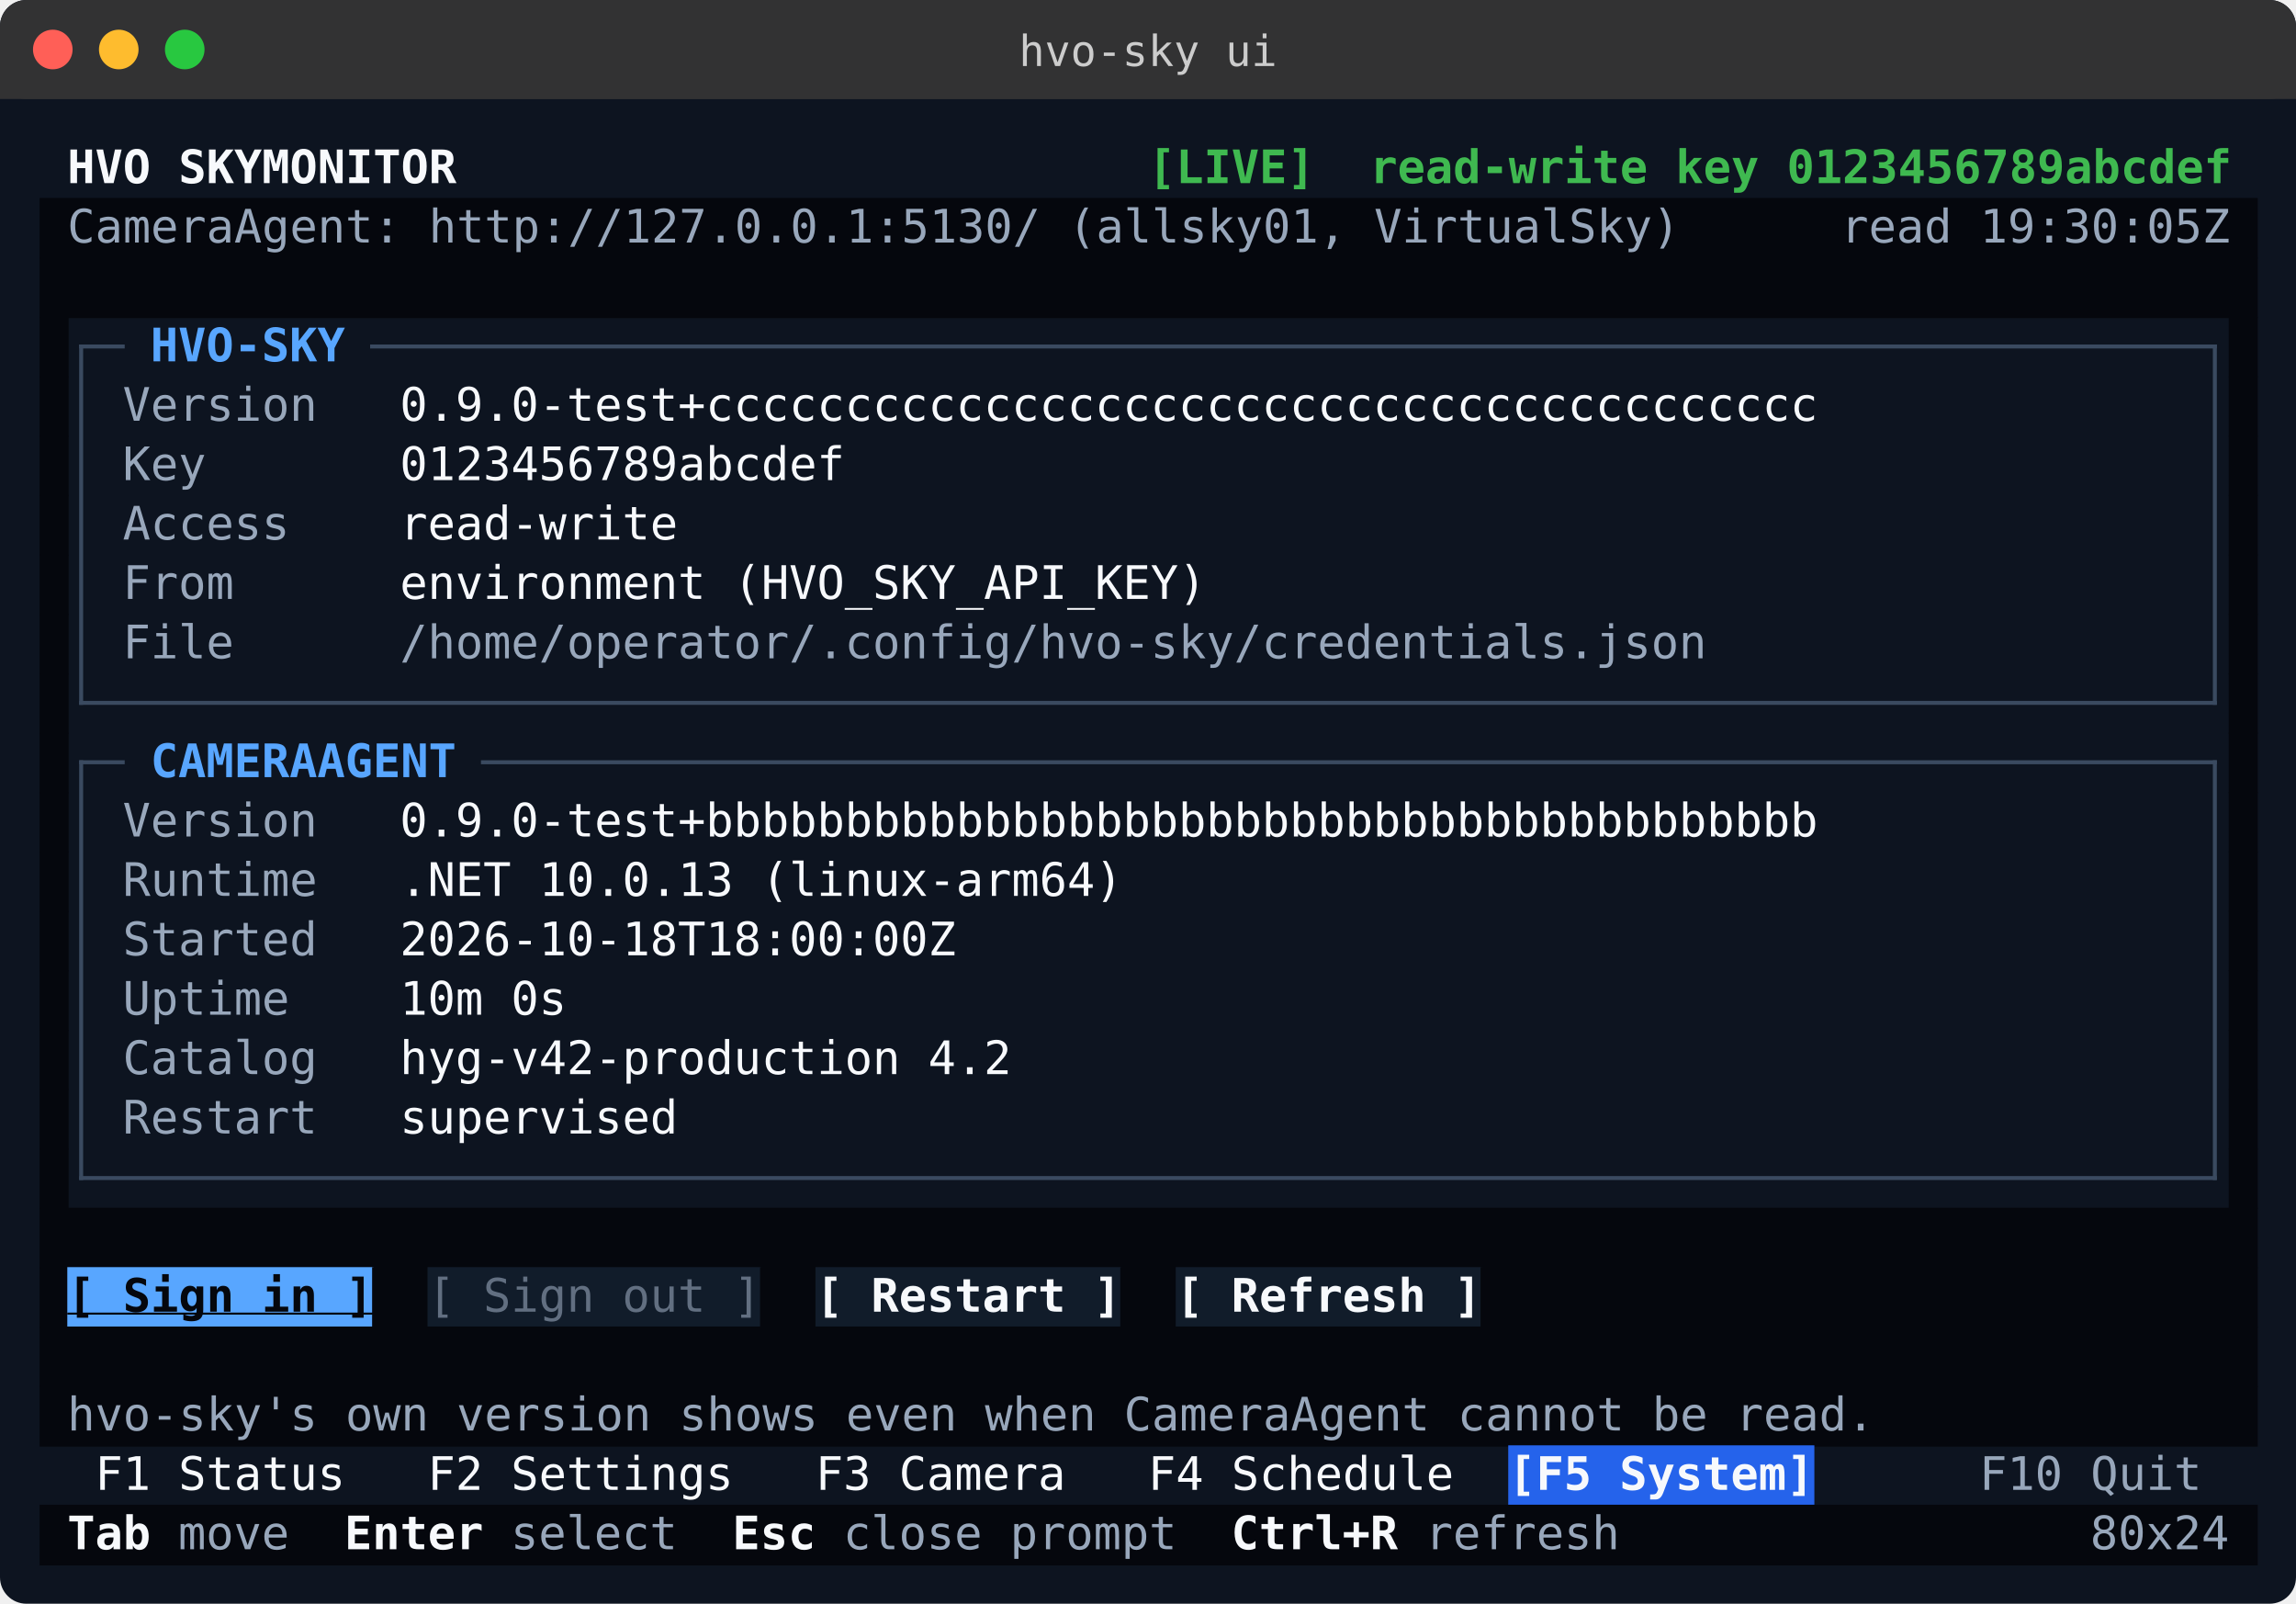
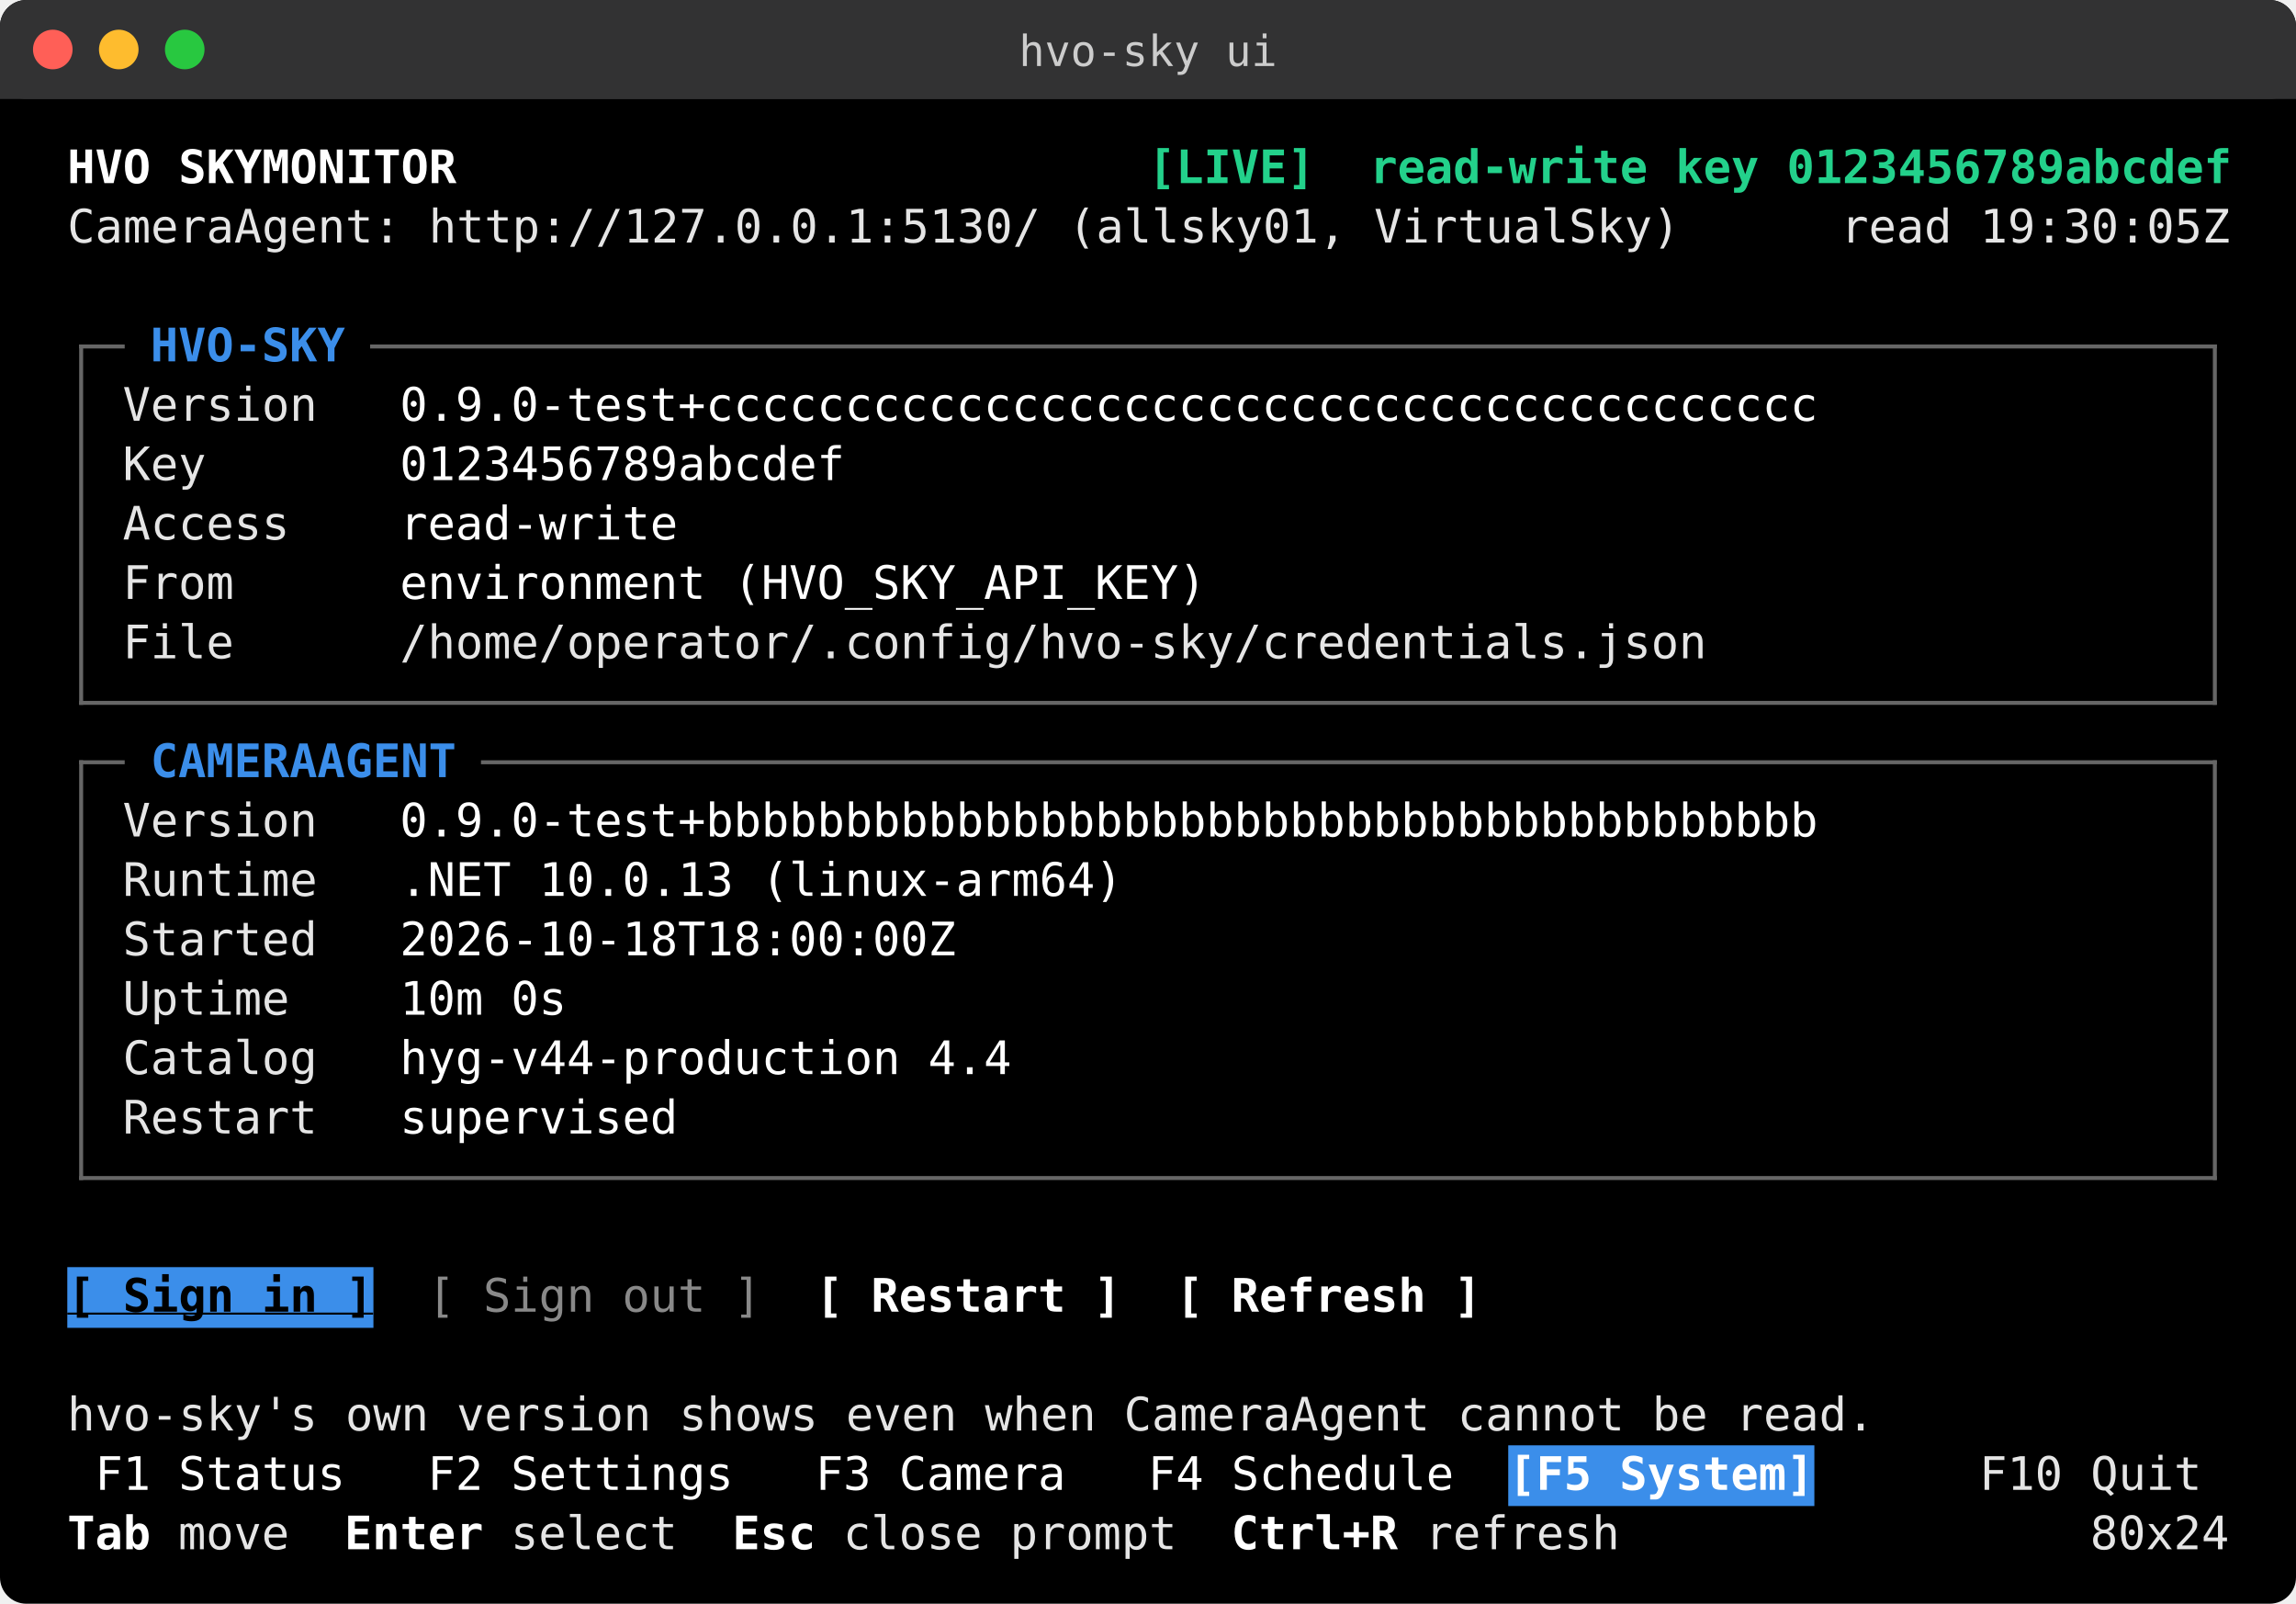
<svg xmlns="http://www.w3.org/2000/svg" width="696" height="486" viewBox="0 0 696.00 486.00" role="img" aria-label="hvo-sky ui">
  <g font-family="ui-monospace, SFMono-Regular, 'Cascadia Mono', 'DejaVu Sans Mono', Menlo, Consolas, 'Liberation Mono', monospace" font-size="14" xml:space="preserve" style="white-space: pre">
-     <rect x="0" y="0" width="696.00" height="486.00" rx="8" fill="#0d1420" />
+     <rect x="0" y="0" width="696.00" height="486.00" rx="8" fill="#000000" />
    <rect x="0" y="0" width="696.00" height="30" rx="8" fill="#323233" />
    <rect x="0" y="22" width="696.00" height="8" fill="#323233" />
    <circle cx="16" cy="15.0" r="6" fill="#ff5f57" />
    <circle cx="36" cy="15.0" r="6" fill="#febc2e" />
    <circle cx="56" cy="15.0" r="6" fill="#28c840" />
    <text x="348.00" y="20.0" fill="#cccccc" text-anchor="middle" font-size="13">hvo-sky ui</text>
-     <rect x="12.00" y="60" width="672.40" height="18.4" fill="#05070d" />
-     <rect x="12.00" y="78" width="672.40" height="18.4" fill="#05070d" />
-     <rect x="12.00" y="96" width="8.80" height="18.4" fill="#05070d" />
-     <rect x="675.60" y="96" width="8.80" height="18.4" fill="#05070d" />
-     <rect x="12.00" y="114" width="8.80" height="18.4" fill="#05070d" />
-     <rect x="675.60" y="114" width="8.80" height="18.4" fill="#05070d" />
-     <rect x="12.00" y="132" width="8.80" height="18.4" fill="#05070d" />
-     <rect x="675.60" y="132" width="8.80" height="18.4" fill="#05070d" />
-     <rect x="12.00" y="150" width="8.80" height="18.4" fill="#05070d" />
-     <rect x="675.60" y="150" width="8.80" height="18.4" fill="#05070d" />
-     <rect x="12.00" y="168" width="8.80" height="18.4" fill="#05070d" />
-     <rect x="675.60" y="168" width="8.80" height="18.4" fill="#05070d" />
-     <rect x="12.00" y="186" width="8.80" height="18.4" fill="#05070d" />
-     <rect x="675.60" y="186" width="8.80" height="18.4" fill="#05070d" />
-     <rect x="12.00" y="204" width="8.80" height="18.4" fill="#05070d" />
-     <rect x="675.60" y="204" width="8.80" height="18.4" fill="#05070d" />
-     <rect x="12.00" y="222" width="8.80" height="18.4" fill="#05070d" />
-     <rect x="675.60" y="222" width="8.80" height="18.4" fill="#05070d" />
-     <rect x="12.00" y="240" width="8.80" height="18.4" fill="#05070d" />
-     <rect x="675.60" y="240" width="8.80" height="18.4" fill="#05070d" />
-     <rect x="12.00" y="258" width="8.80" height="18.4" fill="#05070d" />
-     <rect x="675.60" y="258" width="8.80" height="18.4" fill="#05070d" />
-     <rect x="12.00" y="276" width="8.80" height="18.4" fill="#05070d" />
-     <rect x="675.60" y="276" width="8.80" height="18.4" fill="#05070d" />
-     <rect x="12.00" y="294" width="8.80" height="18.4" fill="#05070d" />
-     <rect x="675.60" y="294" width="8.80" height="18.4" fill="#05070d" />
-     <rect x="12.00" y="312" width="8.80" height="18.4" fill="#05070d" />
-     <rect x="675.60" y="312" width="8.80" height="18.4" fill="#05070d" />
-     <rect x="12.00" y="330" width="8.80" height="18.4" fill="#05070d" />
-     <rect x="675.60" y="330" width="8.80" height="18.4" fill="#05070d" />
-     <rect x="12.00" y="348" width="8.80" height="18.4" fill="#05070d" />
-     <rect x="675.60" y="348" width="8.80" height="18.4" fill="#05070d" />
-     <rect x="12.00" y="366" width="672.40" height="18.4" fill="#05070d" />
-     <rect x="12.00" y="384" width="8.80" height="18.4" fill="#05070d" />
-     <rect x="20.40" y="384" width="92.80" height="18.4" fill="#58a6ff" />
-     <rect x="112.80" y="384" width="17.20" height="18.4" fill="#05070d" />
-     <rect x="129.60" y="384" width="101.20" height="18.4" fill="#111c2a" />
-     <rect x="230.40" y="384" width="17.20" height="18.4" fill="#05070d" />
-     <rect x="247.20" y="384" width="92.80" height="18.4" fill="#111c2a" />
-     <rect x="339.60" y="384" width="17.20" height="18.4" fill="#05070d" />
-     <rect x="356.40" y="384" width="92.80" height="18.4" fill="#111c2a" />
-     <rect x="448.80" y="384" width="235.60" height="18.4" fill="#05070d" />
-     <rect x="12.00" y="402" width="672.40" height="18.4" fill="#05070d" />
-     <rect x="12.00" y="420" width="672.40" height="18.4" fill="#05070d" />
-     <rect x="457.20" y="438" width="92.80" height="18.4" fill="#2563eb" />
-     <rect x="12.00" y="456" width="672.40" height="18.4" fill="#05070d" />
-     <line x1="24.60" y1="104.40" x2="24.60" y2="213.60" stroke="#3a4a60" stroke-width="1.2" />
-     <line x1="24.60" y1="230.40" x2="24.60" y2="357.60" stroke="#3a4a60" stroke-width="1.2" />
-     <line x1="24.00" y1="105.00" x2="37.80" y2="105.00" stroke="#3a4a60" stroke-width="1.2" />
-     <line x1="112.20" y1="105.00" x2="672.00" y2="105.00" stroke="#3a4a60" stroke-width="1.2" />
-     <line x1="671.40" y1="104.40" x2="671.40" y2="213.60" stroke="#3a4a60" stroke-width="1.2" />
-     <line x1="671.40" y1="230.40" x2="671.40" y2="357.60" stroke="#3a4a60" stroke-width="1.2" />
-     <line x1="24.00" y1="213.00" x2="672.00" y2="213.00" stroke="#3a4a60" stroke-width="1.2" />
-     <line x1="24.00" y1="231.00" x2="37.80" y2="231.00" stroke="#3a4a60" stroke-width="1.2" />
-     <line x1="145.80" y1="231.00" x2="672.00" y2="231.00" stroke="#3a4a60" stroke-width="1.2" />
-     <line x1="24.00" y1="357.00" x2="672.00" y2="357.00" stroke="#3a4a60" stroke-width="1.2" />
-     <text x="20.40" y="55.50" fill="#f7f9fc" textLength="117.60" lengthAdjust="spacingAndGlyphs" font-weight="bold">HVO SKYMONITOR</text>
-     <text x="348.00" y="55.50" fill="#3fb950" textLength="50.40" lengthAdjust="spacingAndGlyphs" font-weight="bold">[LIVE]</text>
-     <text x="415.20" y="55.50" fill="#3fb950" textLength="260.40" lengthAdjust="spacingAndGlyphs" font-weight="bold">read-write key 0123456789abcdef</text>
-     <text x="20.40" y="73.50" fill="#98a7bb" textLength="487.20" lengthAdjust="spacingAndGlyphs">CameraAgent: http://127.0.0.1:5130/ (allsky01, VirtualSky)</text>
-     <text x="558.00" y="73.50" fill="#98a7bb" textLength="117.60" lengthAdjust="spacingAndGlyphs">read 19:30:05Z</text>
-     <text x="45.60" y="109.50" fill="#58a6ff" textLength="58.80" lengthAdjust="spacingAndGlyphs" font-weight="bold">HVO-SKY</text>
-     <text x="37.20" y="127.50" fill="#98a7bb" textLength="58.80" lengthAdjust="spacingAndGlyphs">Version</text>
-     <text x="121.20" y="127.50" fill="#f7f9fc" textLength="428.40" lengthAdjust="spacingAndGlyphs">0.9.0-test+cccccccccccccccccccccccccccccccccccccccc</text>
-     <text x="37.20" y="145.50" fill="#98a7bb" textLength="25.20" lengthAdjust="spacingAndGlyphs">Key</text>
-     <text x="121.20" y="145.50" fill="#f7f9fc" textLength="134.40" lengthAdjust="spacingAndGlyphs">0123456789abcdef</text>
-     <text x="37.20" y="163.50" fill="#98a7bb" textLength="50.40" lengthAdjust="spacingAndGlyphs">Access</text>
-     <text x="121.20" y="163.50" fill="#f7f9fc" textLength="84.00" lengthAdjust="spacingAndGlyphs">read-write</text>
-     <text x="37.20" y="181.50" fill="#98a7bb" textLength="33.60" lengthAdjust="spacingAndGlyphs">From</text>
-     <text x="121.20" y="181.50" fill="#f7f9fc" textLength="243.60" lengthAdjust="spacingAndGlyphs">environment (HVO_SKY_API_KEY)</text>
-     <text x="37.20" y="199.50" fill="#98a7bb" textLength="33.60" lengthAdjust="spacingAndGlyphs">File</text>
-     <text x="121.20" y="199.50" fill="#98a7bb" textLength="394.80" lengthAdjust="spacingAndGlyphs">/home/operator/.config/hvo-sky/credentials.json</text>
-     <text x="45.60" y="235.50" fill="#58a6ff" textLength="92.40" lengthAdjust="spacingAndGlyphs" font-weight="bold">CAMERAAGENT</text>
-     <text x="37.20" y="253.50" fill="#98a7bb" textLength="58.80" lengthAdjust="spacingAndGlyphs">Version</text>
-     <text x="121.20" y="253.50" fill="#f7f9fc" textLength="428.40" lengthAdjust="spacingAndGlyphs">0.9.0-test+bbbbbbbbbbbbbbbbbbbbbbbbbbbbbbbbbbbbbbbb</text>
-     <text x="37.20" y="271.50" fill="#98a7bb" textLength="58.80" lengthAdjust="spacingAndGlyphs">Runtime</text>
-     <text x="121.20" y="271.50" fill="#f7f9fc" textLength="218.40" lengthAdjust="spacingAndGlyphs">.NET 10.0.13 (linux-arm64)</text>
-     <text x="37.20" y="289.50" fill="#98a7bb" textLength="58.80" lengthAdjust="spacingAndGlyphs">Started</text>
-     <text x="121.20" y="289.50" fill="#f7f9fc" textLength="168.00" lengthAdjust="spacingAndGlyphs">2026-10-18T18:00:00Z</text>
-     <text x="37.20" y="307.50" fill="#98a7bb" textLength="50.40" lengthAdjust="spacingAndGlyphs">Uptime</text>
-     <text x="121.20" y="307.50" fill="#f7f9fc" textLength="50.40" lengthAdjust="spacingAndGlyphs">10m 0s</text>
-     <text x="37.20" y="325.50" fill="#98a7bb" textLength="58.80" lengthAdjust="spacingAndGlyphs">Catalog</text>
-     <text x="121.20" y="325.50" fill="#f7f9fc" textLength="184.80" lengthAdjust="spacingAndGlyphs">hyg-v42-production 4.2</text>
-     <text x="37.20" y="343.50" fill="#98a7bb" textLength="58.80" lengthAdjust="spacingAndGlyphs">Restart</text>
-     <text x="121.20" y="343.50" fill="#f7f9fc" textLength="84.00" lengthAdjust="spacingAndGlyphs">supervised</text>
-     <text x="20.40" y="397.50" fill="#05070d" textLength="92.40" lengthAdjust="spacingAndGlyphs" font-weight="bold" text-decoration="underline">[ Sign in ]</text>
-     <text x="129.60" y="397.50" fill="#98a7bb" textLength="100.80" lengthAdjust="spacingAndGlyphs" opacity="0.6">[ Sign out ]</text>
-     <text x="247.20" y="397.50" fill="#f7f9fc" textLength="92.40" lengthAdjust="spacingAndGlyphs" font-weight="bold">[ Restart ]</text>
-     <text x="356.40" y="397.50" fill="#f7f9fc" textLength="92.40" lengthAdjust="spacingAndGlyphs" font-weight="bold">[ Refresh ]</text>
-     <text x="20.40" y="433.50" fill="#98a7bb" textLength="546.00" lengthAdjust="spacingAndGlyphs">hvo-sky's own version shows even when CameraAgent cannot be read.</text>
-     <text x="28.80" y="451.50" fill="#f7f9fc" textLength="75.60" lengthAdjust="spacingAndGlyphs">F1 Status</text>
-     <text x="129.60" y="451.50" fill="#f7f9fc" textLength="92.40" lengthAdjust="spacingAndGlyphs">F2 Settings</text>
-     <text x="247.20" y="451.50" fill="#f7f9fc" textLength="75.60" lengthAdjust="spacingAndGlyphs">F3 Camera</text>
-     <text x="348.00" y="451.50" fill="#f7f9fc" textLength="92.40" lengthAdjust="spacingAndGlyphs">F4 Schedule</text>
-     <text x="457.20" y="451.50" fill="#f7f9fc" textLength="92.40" lengthAdjust="spacingAndGlyphs" font-weight="bold">[F5 System]</text>
-     <text x="600.00" y="451.50" fill="#98a7bb" textLength="67.20" lengthAdjust="spacingAndGlyphs">F10 Quit</text>
-     <text x="20.40" y="469.50" fill="#f7f9fc" textLength="25.20" lengthAdjust="spacingAndGlyphs" font-weight="bold">Tab</text>
-     <text x="54.00" y="469.50" fill="#98a7bb" textLength="33.60" lengthAdjust="spacingAndGlyphs">move</text>
-     <text x="104.40" y="469.50" fill="#f7f9fc" textLength="42.00" lengthAdjust="spacingAndGlyphs" font-weight="bold">Enter</text>
-     <text x="154.80" y="469.50" fill="#98a7bb" textLength="50.40" lengthAdjust="spacingAndGlyphs">select</text>
-     <text x="222.00" y="469.50" fill="#f7f9fc" textLength="25.20" lengthAdjust="spacingAndGlyphs" font-weight="bold">Esc</text>
-     <text x="255.60" y="469.50" fill="#98a7bb" textLength="100.80" lengthAdjust="spacingAndGlyphs">close prompt</text>
-     <text x="373.20" y="469.50" fill="#f7f9fc" textLength="50.40" lengthAdjust="spacingAndGlyphs" font-weight="bold">Ctrl+R</text>
-     <text x="432.00" y="469.50" fill="#98a7bb" textLength="58.80" lengthAdjust="spacingAndGlyphs">refresh</text>
-     <text x="633.60" y="469.50" fill="#98a7bb" textLength="42.00" lengthAdjust="spacingAndGlyphs">80x24</text>
+     <rect x="20.40" y="384" width="92.80" height="18.4" fill="#3b8eea" />
+     <rect x="457.20" y="438" width="92.80" height="18.4" fill="#3b8eea" />
+     <line x1="24.60" y1="104.40" x2="24.60" y2="213.60" stroke="#666666" stroke-width="1.2" />
+     <line x1="24.60" y1="230.40" x2="24.60" y2="357.60" stroke="#666666" stroke-width="1.2" />
+     <line x1="24.00" y1="105.00" x2="37.80" y2="105.00" stroke="#666666" stroke-width="1.2" />
+     <line x1="112.20" y1="105.00" x2="672.00" y2="105.00" stroke="#666666" stroke-width="1.2" />
+     <line x1="671.40" y1="104.40" x2="671.40" y2="213.60" stroke="#666666" stroke-width="1.2" />
+     <line x1="671.40" y1="230.40" x2="671.40" y2="357.60" stroke="#666666" stroke-width="1.2" />
+     <line x1="24.00" y1="213.00" x2="672.00" y2="213.00" stroke="#666666" stroke-width="1.2" />
+     <line x1="24.00" y1="231.00" x2="37.80" y2="231.00" stroke="#666666" stroke-width="1.2" />
+     <line x1="145.80" y1="231.00" x2="672.00" y2="231.00" stroke="#666666" stroke-width="1.2" />
+     <line x1="24.00" y1="357.00" x2="672.00" y2="357.00" stroke="#666666" stroke-width="1.2" />
+     <text x="20.40" y="55.50" fill="#ffffff" textLength="117.60" lengthAdjust="spacingAndGlyphs" font-weight="bold">HVO SKYMONITOR</text>
+     <text x="348.00" y="55.50" fill="#23d18b" textLength="50.40" lengthAdjust="spacingAndGlyphs" font-weight="bold">[LIVE]</text>
+     <text x="415.20" y="55.50" fill="#23d18b" textLength="260.40" lengthAdjust="spacingAndGlyphs" font-weight="bold">read-write key 0123456789abcdef</text>
+     <text x="20.40" y="73.50" fill="#e5e5e5" textLength="487.20" lengthAdjust="spacingAndGlyphs">CameraAgent: http://127.0.0.1:5130/ (allsky01, VirtualSky)</text>
+     <text x="558.00" y="73.50" fill="#e5e5e5" textLength="117.60" lengthAdjust="spacingAndGlyphs">read 19:30:05Z</text>
+     <text x="45.60" y="109.50" fill="#3b8eea" textLength="58.80" lengthAdjust="spacingAndGlyphs" font-weight="bold">HVO-SKY</text>
+     <text x="37.20" y="127.50" fill="#e5e5e5" textLength="58.80" lengthAdjust="spacingAndGlyphs">Version</text>
+     <text x="121.20" y="127.50" fill="#ffffff" textLength="428.40" lengthAdjust="spacingAndGlyphs">0.9.0-test+cccccccccccccccccccccccccccccccccccccccc</text>
+     <text x="37.20" y="145.50" fill="#e5e5e5" textLength="25.20" lengthAdjust="spacingAndGlyphs">Key</text>
+     <text x="121.20" y="145.50" fill="#ffffff" textLength="134.40" lengthAdjust="spacingAndGlyphs">0123456789abcdef</text>
+     <text x="37.20" y="163.50" fill="#e5e5e5" textLength="50.40" lengthAdjust="spacingAndGlyphs">Access</text>
+     <text x="121.20" y="163.50" fill="#ffffff" textLength="84.00" lengthAdjust="spacingAndGlyphs">read-write</text>
+     <text x="37.20" y="181.50" fill="#e5e5e5" textLength="33.60" lengthAdjust="spacingAndGlyphs">From</text>
+     <text x="121.20" y="181.50" fill="#ffffff" textLength="243.60" lengthAdjust="spacingAndGlyphs">environment (HVO_SKY_API_KEY)</text>
+     <text x="37.20" y="199.50" fill="#e5e5e5" textLength="33.60" lengthAdjust="spacingAndGlyphs">File</text>
+     <text x="121.20" y="199.50" fill="#e5e5e5" textLength="394.80" lengthAdjust="spacingAndGlyphs">/home/operator/.config/hvo-sky/credentials.json</text>
+     <text x="45.60" y="235.50" fill="#3b8eea" textLength="92.40" lengthAdjust="spacingAndGlyphs" font-weight="bold">CAMERAAGENT</text>
+     <text x="37.20" y="253.50" fill="#e5e5e5" textLength="58.80" lengthAdjust="spacingAndGlyphs">Version</text>
+     <text x="121.20" y="253.50" fill="#ffffff" textLength="428.40" lengthAdjust="spacingAndGlyphs">0.9.0-test+bbbbbbbbbbbbbbbbbbbbbbbbbbbbbbbbbbbbbbbb</text>
+     <text x="37.20" y="271.50" fill="#e5e5e5" textLength="58.80" lengthAdjust="spacingAndGlyphs">Runtime</text>
+     <text x="121.20" y="271.50" fill="#ffffff" textLength="218.40" lengthAdjust="spacingAndGlyphs">.NET 10.0.13 (linux-arm64)</text>
+     <text x="37.20" y="289.50" fill="#e5e5e5" textLength="58.80" lengthAdjust="spacingAndGlyphs">Started</text>
+     <text x="121.20" y="289.50" fill="#ffffff" textLength="168.00" lengthAdjust="spacingAndGlyphs">2026-10-18T18:00:00Z</text>
+     <text x="37.20" y="307.50" fill="#e5e5e5" textLength="50.40" lengthAdjust="spacingAndGlyphs">Uptime</text>
+     <text x="121.20" y="307.50" fill="#ffffff" textLength="50.40" lengthAdjust="spacingAndGlyphs">10m 0s</text>
+     <text x="37.20" y="325.50" fill="#e5e5e5" textLength="58.80" lengthAdjust="spacingAndGlyphs">Catalog</text>
+     <text x="121.20" y="325.50" fill="#ffffff" textLength="184.80" lengthAdjust="spacingAndGlyphs">hyg-v44-production 4.4</text>
+     <text x="37.20" y="343.50" fill="#e5e5e5" textLength="58.80" lengthAdjust="spacingAndGlyphs">Restart</text>
+     <text x="121.20" y="343.50" fill="#ffffff" textLength="84.00" lengthAdjust="spacingAndGlyphs">supervised</text>
+     <text x="20.40" y="397.50" fill="#000000" textLength="92.40" lengthAdjust="spacingAndGlyphs" font-weight="bold" text-decoration="underline">[ Sign in ]</text>
+     <text x="129.60" y="397.50" fill="#e5e5e5" textLength="100.80" lengthAdjust="spacingAndGlyphs" opacity="0.6">[ Sign out ]</text>
+     <text x="247.20" y="397.50" fill="#ffffff" textLength="92.40" lengthAdjust="spacingAndGlyphs" font-weight="bold">[ Restart ]</text>
+     <text x="356.40" y="397.50" fill="#ffffff" textLength="92.40" lengthAdjust="spacingAndGlyphs" font-weight="bold">[ Refresh ]</text>
+     <text x="20.40" y="433.50" fill="#e5e5e5" textLength="546.00" lengthAdjust="spacingAndGlyphs">hvo-sky's own version shows even when CameraAgent cannot be read.</text>
+     <text x="28.80" y="451.50" fill="#ffffff" textLength="75.60" lengthAdjust="spacingAndGlyphs">F1 Status</text>
+     <text x="129.60" y="451.50" fill="#ffffff" textLength="92.40" lengthAdjust="spacingAndGlyphs">F2 Settings</text>
+     <text x="247.20" y="451.50" fill="#ffffff" textLength="75.60" lengthAdjust="spacingAndGlyphs">F3 Camera</text>
+     <text x="348.00" y="451.50" fill="#ffffff" textLength="92.40" lengthAdjust="spacingAndGlyphs">F4 Schedule</text>
+     <text x="457.20" y="451.50" fill="#ffffff" textLength="92.40" lengthAdjust="spacingAndGlyphs" font-weight="bold">[F5 System]</text>
+     <text x="600.00" y="451.50" fill="#e5e5e5" textLength="67.20" lengthAdjust="spacingAndGlyphs">F10 Quit</text>
+     <text x="20.40" y="469.50" fill="#ffffff" textLength="25.20" lengthAdjust="spacingAndGlyphs" font-weight="bold">Tab</text>
+     <text x="54.00" y="469.50" fill="#e5e5e5" textLength="33.60" lengthAdjust="spacingAndGlyphs">move</text>
+     <text x="104.40" y="469.50" fill="#ffffff" textLength="42.00" lengthAdjust="spacingAndGlyphs" font-weight="bold">Enter</text>
+     <text x="154.80" y="469.50" fill="#e5e5e5" textLength="50.40" lengthAdjust="spacingAndGlyphs">select</text>
+     <text x="222.00" y="469.50" fill="#ffffff" textLength="25.20" lengthAdjust="spacingAndGlyphs" font-weight="bold">Esc</text>
+     <text x="255.60" y="469.50" fill="#e5e5e5" textLength="100.80" lengthAdjust="spacingAndGlyphs">close prompt</text>
+     <text x="373.20" y="469.50" fill="#ffffff" textLength="50.40" lengthAdjust="spacingAndGlyphs" font-weight="bold">Ctrl+R</text>
+     <text x="432.00" y="469.50" fill="#e5e5e5" textLength="58.80" lengthAdjust="spacingAndGlyphs">refresh</text>
+     <text x="633.60" y="469.50" fill="#e5e5e5" textLength="42.00" lengthAdjust="spacingAndGlyphs">80x24</text>
  </g>
</svg>
